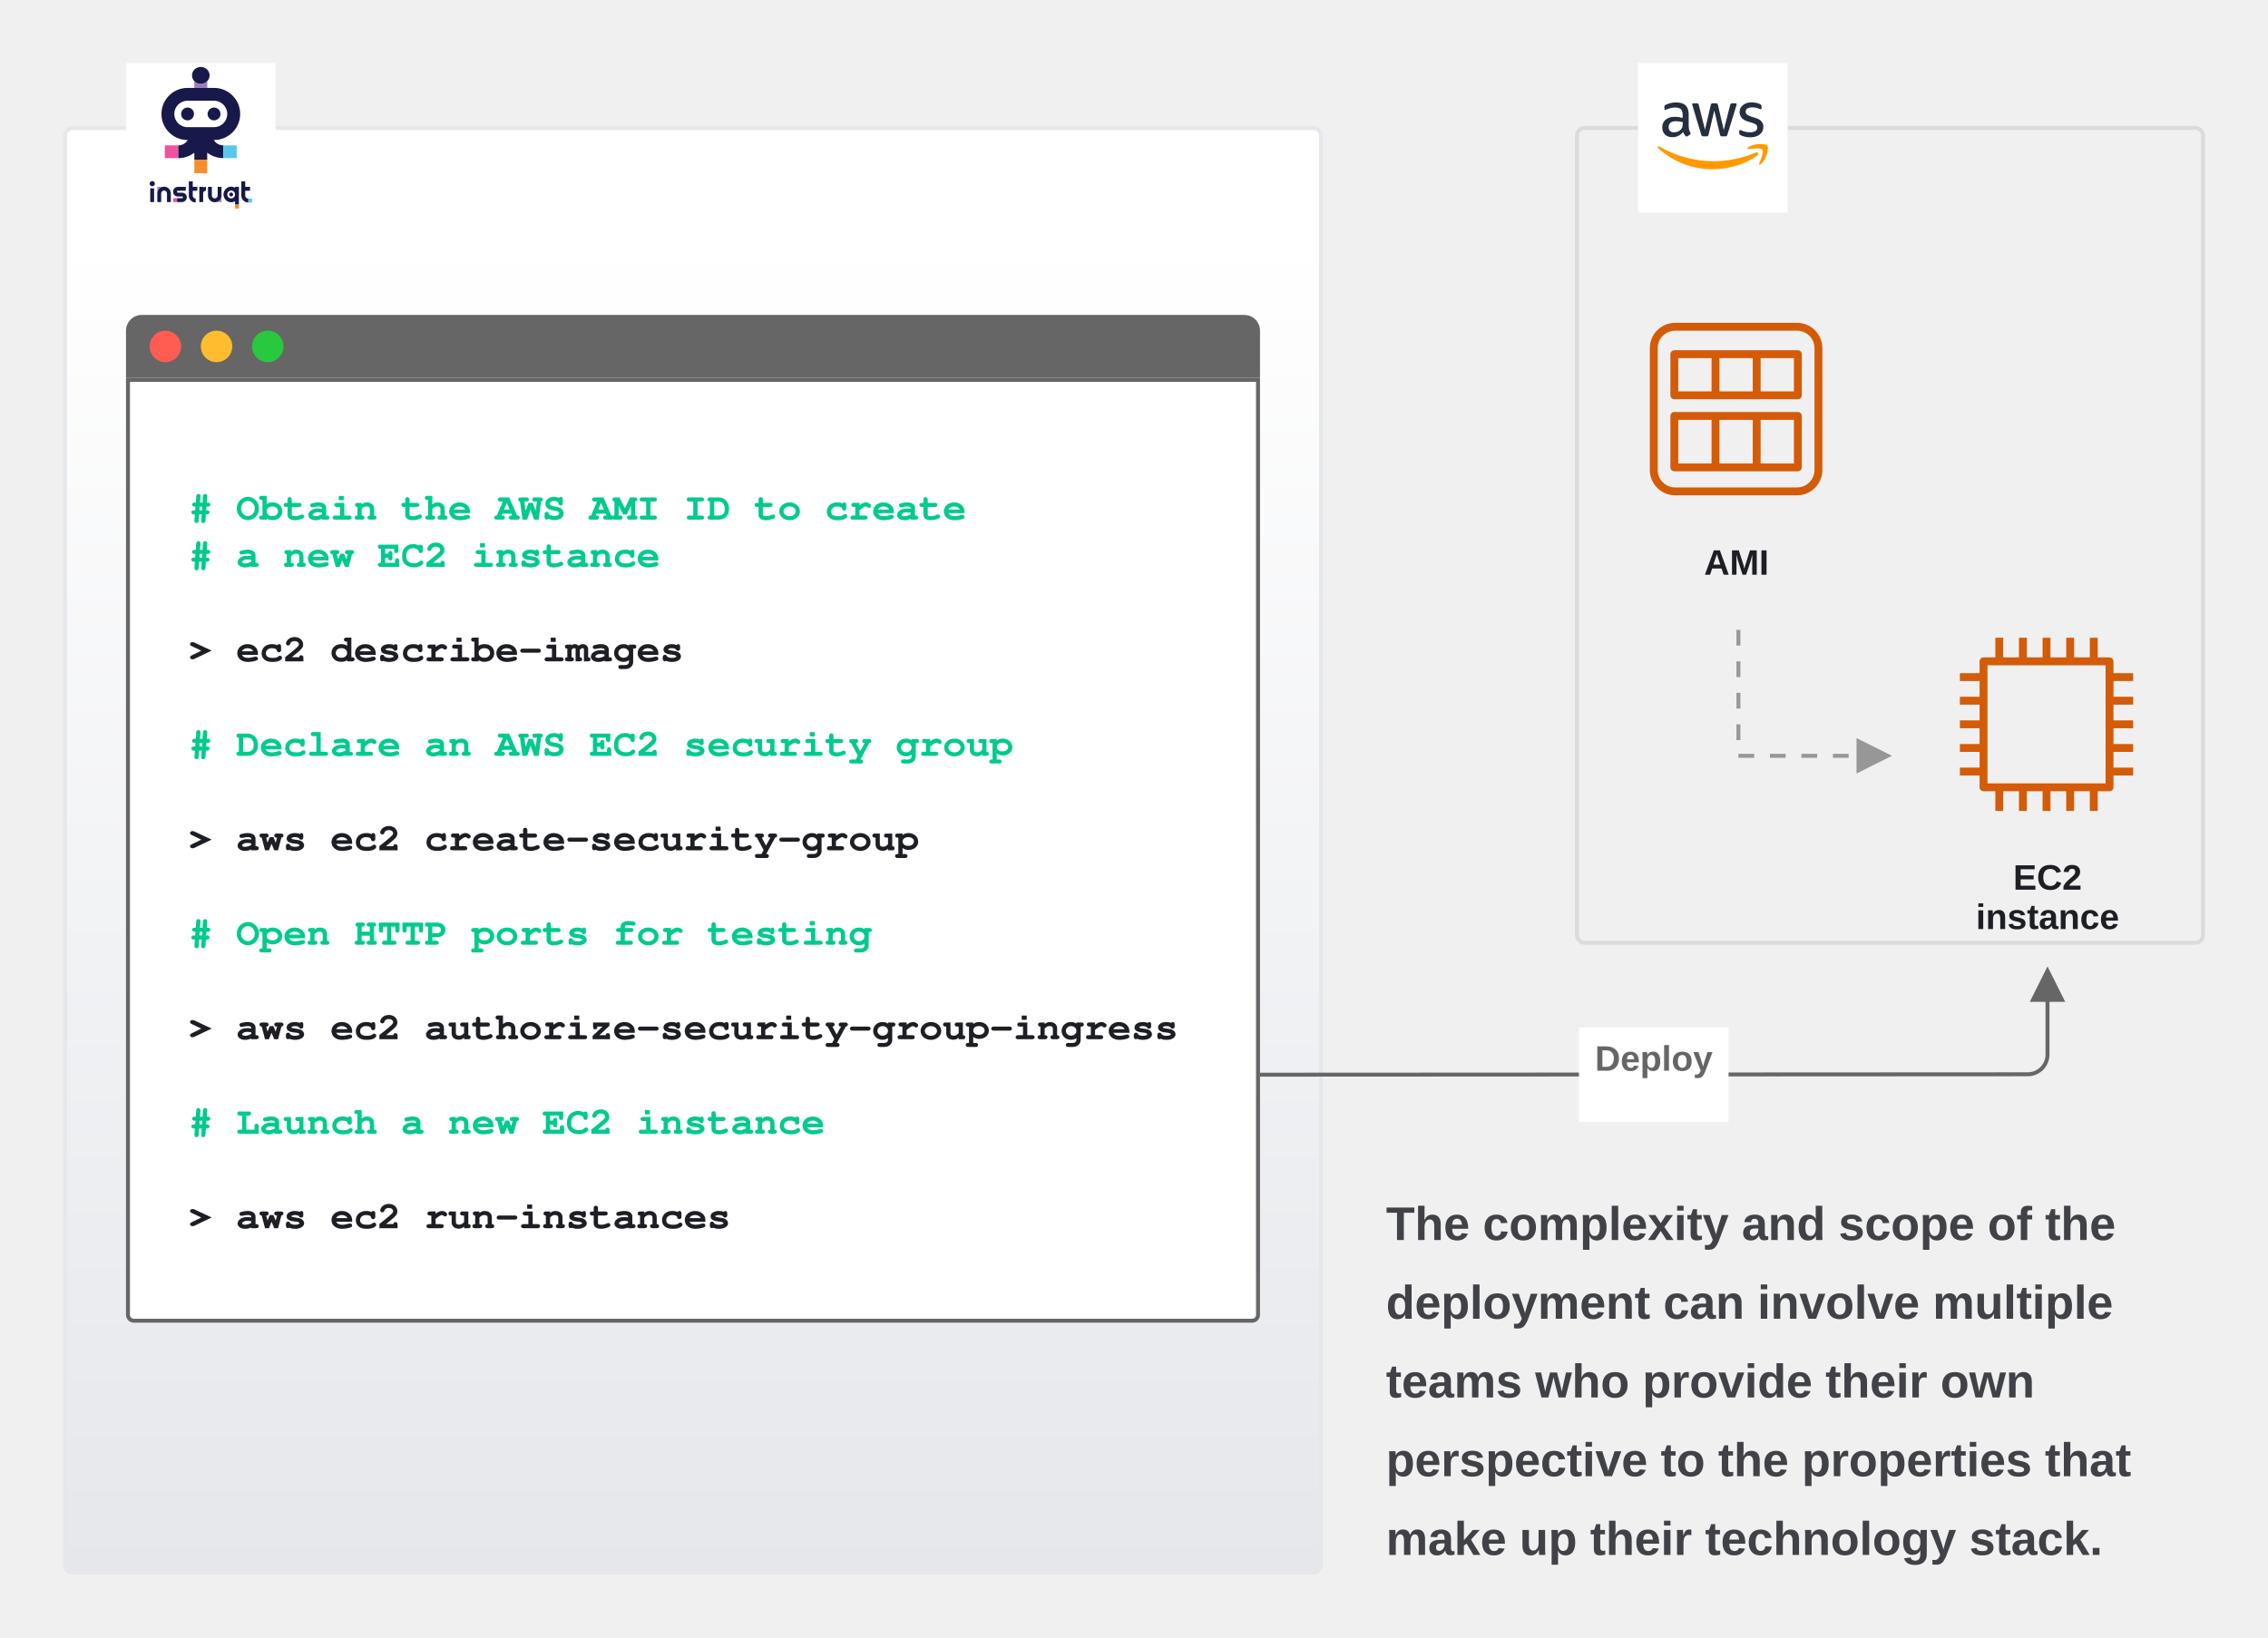
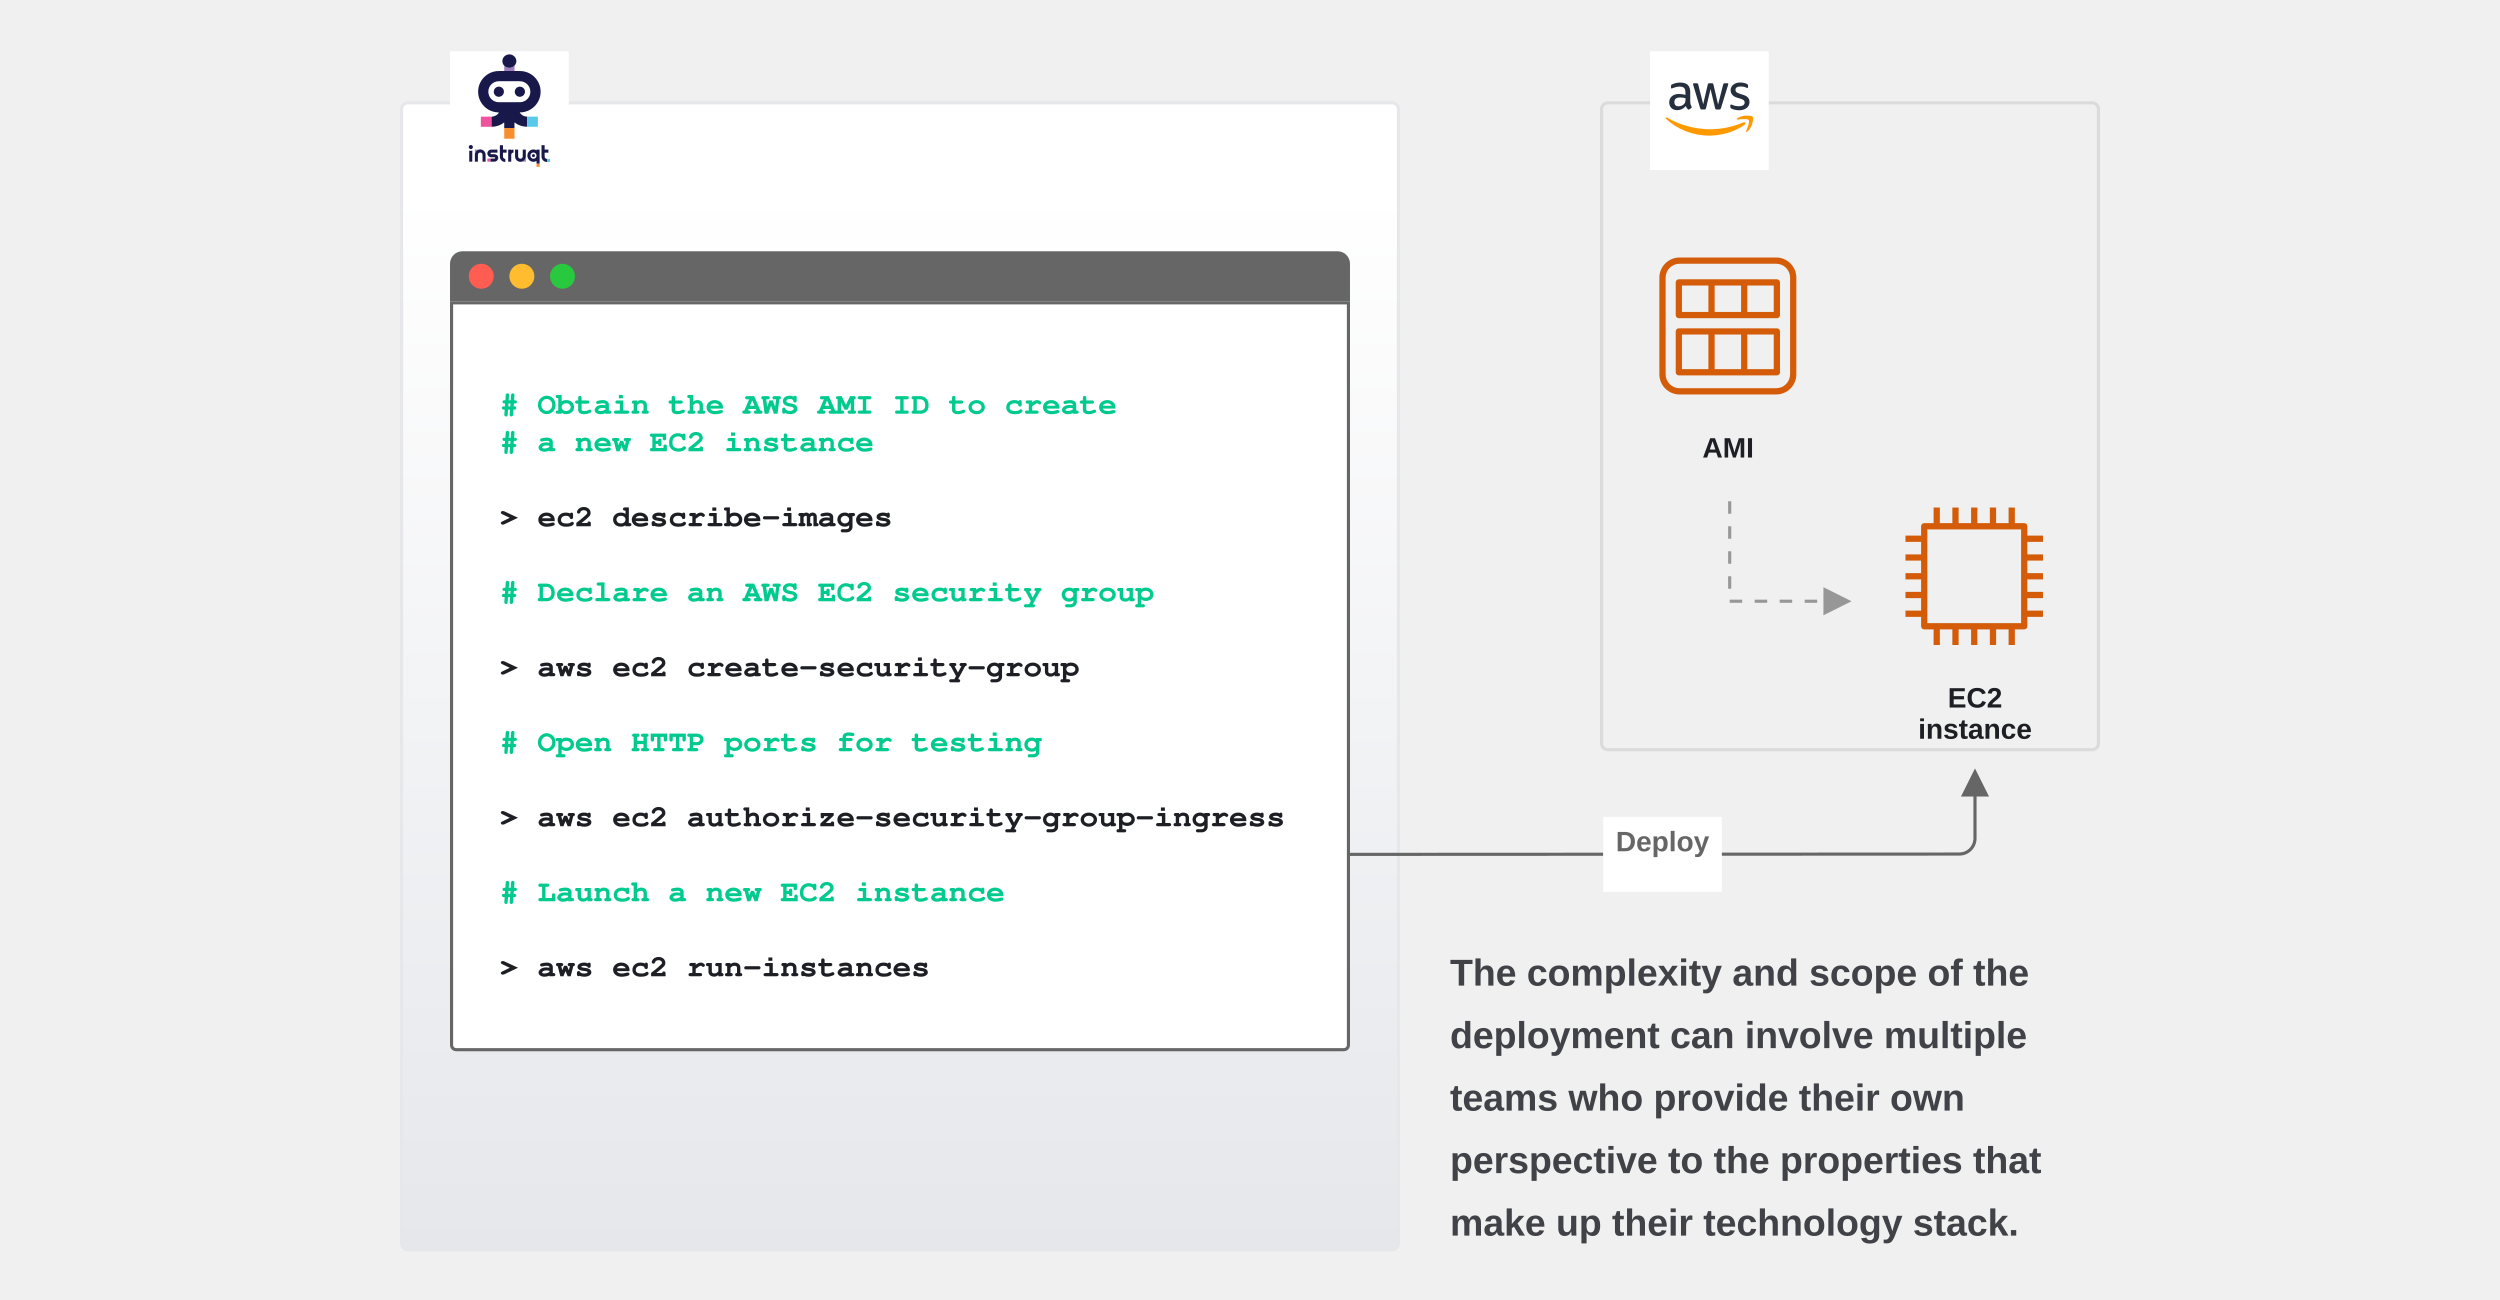
- <svg xmlns="http://www.w3.org/2000/svg" width="576px" height="416px" viewBox="0 0 576 416" version="1.1">
+ <svg xmlns="http://www.w3.org/2000/svg" width="800px" height="416px" viewBox="0 0 800 416" version="1.1">
  <defs>
    <linearGradient x1="50%" y1="7.618%" x2="50%" y2="100%" id="linearGradient-1">
      <stop stop-color="#FFFFFF" offset="0%" />
      <stop stop-color="#E5E7EB" offset="100%" />
    </linearGradient>
  </defs>
  <g id="aws_cli_deploy" stroke="none" stroke-width="1" fill="none" fill-rule="evenodd">
-     <rect id="Rectangle" stroke="#E5E7EB" fill="url(#linearGradient-1)" x="16.5" y="32.5" width="319" height="367" rx="2" />
-     <g id="AWS-Env" transform="translate(400, 15.6)">
+     <rect id="Rectangle" stroke="#E5E7EB" fill="url(#linearGradient-1)" x="128.5" y="32.9" width="319" height="367" rx="2" />
+     <g id="AWS-Env" transform="translate(512, 16)">
      <rect id="Rectangle" stroke="#DBDBDC" x="0.5" y="16.9" width="159" height="207" rx="2" />
      <g id="AWS" transform="translate(16.2, 0)">
        <rect id="Rectangle" fill="#FFFFFF" x="-0.2" y="0.4" width="38" height="38" />
        <g id="Group_3" transform="translate(4.8, 10.4)">
          <path d="M7.892,6.175 C7.892,6.524 7.929,6.807 7.993,7.016 C8.069,7.224 8.162,7.451 8.292,7.696 C8.338,7.771 8.357,7.848 8.357,7.913 C8.357,8.008 8.301,8.103 8.18,8.198 L7.594,8.595 C7.51,8.652 7.426,8.68 7.351,8.68 C7.259,8.68 7.165,8.632 7.072,8.547 C6.941,8.405 6.83,8.255 6.737,8.103 C6.644,7.943 6.55,7.763 6.448,7.546 C5.722,8.415 4.809,8.85 3.71,8.85 C2.928,8.85 2.304,8.623 1.848,8.168 C1.392,7.716 1.158,7.11 1.158,6.353 C1.158,5.551 1.438,4.897 2.006,4.405 C2.574,3.915 3.328,3.668 4.287,3.668 C4.605,3.668 4.93,3.696 5.275,3.744 C5.619,3.791 5.973,3.868 6.346,3.953 L6.346,3.262 C6.346,2.544 6.196,2.042 5.908,1.749 C5.61,1.456 5.107,1.314 4.39,1.314 C4.064,1.314 3.729,1.351 3.384,1.438 C3.039,1.523 2.704,1.626 2.379,1.758 C2.229,1.825 2.118,1.863 2.052,1.881 C1.988,1.9 1.941,1.91 1.904,1.91 C1.773,1.91 1.708,1.815 1.708,1.616 L1.708,1.154 C1.708,1.002 1.727,0.889 1.773,0.822 C1.82,0.756 1.904,0.69 2.034,0.624 C2.36,0.454 2.751,0.312 3.207,0.199 C3.664,0.075 4.147,0.019 4.66,0.019 C5.768,0.019 6.579,0.274 7.099,0.784 C7.612,1.296 7.872,2.07 7.872,3.111 L7.872,6.175 L7.892,6.175 Z M4.11,7.611 C4.418,7.611 4.735,7.554 5.07,7.441 C5.405,7.327 5.703,7.119 5.954,6.836 C6.104,6.657 6.215,6.458 6.271,6.231 C6.326,6.003 6.365,5.73 6.365,5.408 L6.365,5.011 C6.094,4.945 5.806,4.889 5.508,4.85 C5.209,4.812 4.92,4.794 4.632,4.794 C4.009,4.794 3.552,4.917 3.244,5.172 C2.938,5.427 2.788,5.786 2.788,6.26 C2.788,6.704 2.899,7.034 3.133,7.261 C3.357,7.498 3.682,7.611 4.11,7.611 Z M11.589,8.632 C11.42,8.632 11.309,8.604 11.235,8.538 C11.161,8.481 11.095,8.348 11.039,8.168 L8.85,0.861 C8.795,0.671 8.766,0.549 8.766,0.482 C8.766,0.332 8.842,0.245 8.99,0.245 L9.903,0.245 C10.08,0.245 10.201,0.274 10.266,0.34 C10.341,0.397 10.396,0.529 10.452,0.709 L12.017,6.969 L13.47,0.709 C13.517,0.52 13.572,0.397 13.647,0.34 C13.721,0.284 13.852,0.245 14.019,0.245 L14.763,0.245 C14.941,0.245 15.061,0.274 15.137,0.34 C15.211,0.397 15.276,0.529 15.314,0.709 L16.784,7.044 L18.396,0.709 C18.451,0.52 18.517,0.397 18.582,0.34 C18.657,0.284 18.778,0.245 18.945,0.245 L19.812,0.245 C19.96,0.245 20.044,0.322 20.044,0.482 C20.044,0.529 20.034,0.577 20.026,0.634 C20.016,0.69 19.997,0.766 19.96,0.869 L17.717,8.178 C17.66,8.368 17.595,8.49 17.52,8.547 C17.446,8.604 17.325,8.642 17.166,8.642 L16.366,8.642 C16.189,8.642 16.068,8.613 15.994,8.547 C15.918,8.481 15.854,8.358 15.816,8.168 L14.373,2.07 L12.939,8.16 C12.892,8.348 12.836,8.472 12.762,8.538 C12.687,8.604 12.557,8.632 12.389,8.632 L11.589,8.632 Z M23.555,8.887 C23.071,8.887 22.587,8.832 22.121,8.717 C21.656,8.604 21.292,8.481 21.05,8.34 C20.901,8.255 20.799,8.16 20.761,8.075 C20.724,7.99 20.706,7.895 20.706,7.81 L20.706,7.327 C20.706,7.129 20.78,7.034 20.92,7.034 C20.975,7.034 21.031,7.044 21.087,7.062 C21.144,7.082 21.227,7.119 21.319,7.157 C21.637,7.299 21.981,7.413 22.344,7.489 C22.717,7.564 23.08,7.601 23.453,7.601 C24.039,7.601 24.495,7.498 24.812,7.289 C25.128,7.082 25.297,6.779 25.297,6.392 C25.297,6.127 25.213,5.91 25.044,5.73 C24.877,5.551 24.561,5.389 24.104,5.238 L22.754,4.812 C22.075,4.595 21.572,4.273 21.264,3.848 C20.957,3.432 20.799,2.969 20.799,2.477 C20.799,2.08 20.883,1.73 21.05,1.428 C21.218,1.126 21.442,0.861 21.72,0.652 C22,0.435 22.316,0.274 22.688,0.16 C23.062,0.047 23.453,0 23.862,0 C24.067,0 24.281,0.01 24.486,0.038 C24.7,0.067 24.896,0.104 25.091,0.142 C25.278,0.189 25.455,0.237 25.622,0.293 C25.79,0.35 25.92,0.407 26.014,0.464 C26.144,0.539 26.237,0.614 26.292,0.699 C26.349,0.775 26.376,0.879 26.376,1.012 L26.376,1.456 C26.376,1.655 26.302,1.758 26.162,1.758 C26.088,1.758 25.967,1.721 25.809,1.645 C25.278,1.399 24.682,1.276 24.02,1.276 C23.49,1.276 23.071,1.361 22.782,1.541 C22.493,1.721 22.344,1.995 22.344,2.382 C22.344,2.647 22.437,2.874 22.624,3.054 C22.81,3.234 23.155,3.413 23.648,3.574 L24.97,4 C25.641,4.217 26.125,4.52 26.413,4.907 C26.703,5.294 26.842,5.739 26.842,6.231 C26.842,6.637 26.758,7.006 26.6,7.327 C26.432,7.649 26.209,7.933 25.92,8.16 C25.632,8.396 25.287,8.567 24.886,8.689 C24.468,8.822 24.03,8.887 23.555,8.887 Z" id="Vector_10" fill="#252F3E" fill-rule="nonzero" />
          <g id="Group_4" transform="translate(0, 10.59802)" fill="#FF9900">
            <path d="M25.315,2.884 C22.25,5.183 17.799,6.402 13.971,6.402 C8.608,6.402 3.774,4.387 0.125,1.041 C-0.165,0.776 0.096,0.417 0.44,0.624 C4.389,2.951 9.259,4.36 14.298,4.36 C17.696,4.36 21.431,3.641 24.867,2.167 C25.379,1.93 25.817,2.507 25.315,2.884 Z" id="Vector_11" />
            <path d="M26.59,1.41 C26.199,0.899 24.001,1.164 23.005,1.287 C22.708,1.325 22.661,1.06 22.93,0.861 C24.681,-0.387 27.558,-0.028 27.893,0.389 C28.23,0.814 27.801,3.735 26.162,5.135 C25.911,5.353 25.668,5.239 25.78,4.956 C26.152,4.02 26.982,1.91 26.59,1.41 Z" id="Vector_12" />
          </g>
        </g>
      </g>
    </g>
-     <g id="Instruqt-Logo" transform="translate(31.6, 15.6)">
+     <g id="Instruqt-Logo" transform="translate(143.6, 16)">
      <rect id="Rectangle" fill="#FFFFFF" x="0.4" y="0.4" width="38" height="38" />
      <g id="Group" transform="translate(9.4, 1.4)">
        <path d="M16.717,11.95 C16.717,10.096 15.21,8.592 13.351,8.592 L6.628,8.592 C4.769,8.592 3.262,10.096 3.262,11.95 C3.262,13.805 4.769,15.308 6.628,15.308 L13.349,15.308 C15.21,15.308 16.717,13.805 16.717,11.95 Z M8.146,12.58 C8.021,12.878 7.815,13.135 7.547,13.311 C7.278,13.486 6.958,13.589 6.638,13.589 C6.204,13.589 5.792,13.414 5.483,13.116 C5.174,12.808 5.008,12.396 5.008,11.963 C5.008,11.644 5.102,11.325 5.288,11.057 C5.464,10.789 5.722,10.584 6.02,10.459 C6.319,10.335 6.651,10.305 6.971,10.366 C7.29,10.428 7.58,10.582 7.807,10.81 C8.033,11.036 8.188,11.325 8.251,11.644 C8.302,11.95 8.271,12.28 8.146,12.58 Z M12.193,13.106 C11.884,12.797 11.719,12.385 11.719,11.953 C11.719,11.634 11.812,11.315 11.998,11.047 C12.174,10.778 12.432,10.573 12.731,10.449 C13.029,10.324 13.362,10.295 13.681,10.356 C14.001,10.417 14.291,10.571 14.517,10.799 C14.744,11.025 14.898,11.315 14.962,11.634 C15.025,11.953 14.994,12.282 14.869,12.582 C14.744,12.882 14.539,13.137 14.27,13.313 C14.001,13.488 13.681,13.591 13.362,13.591 C12.928,13.589 12.504,13.414 12.193,13.106 Z" id="Shape" />
        <path d="M11.647,3.598 C11.626,3.619 11.605,3.648 11.586,3.67 C11.378,3.866 11.13,4.02 10.864,4.132 C10.584,4.246 10.296,4.297 9.996,4.297 C9.697,4.297 9.397,4.246 9.117,4.132 C8.827,4.018 8.569,3.834 8.353,3.617 L8.353,5.327 L11.647,5.327 L11.647,3.598 Z" id="Path" fill="#A07DB8" fill-rule="nonzero" />
        <path d="M9.107,4.132 C9.386,4.246 9.685,4.297 9.985,4.297 C10.284,4.297 10.574,4.246 10.853,4.132 C11.122,4.018 11.359,3.864 11.575,3.67 C11.596,3.648 11.617,3.619 11.636,3.598 C11.812,3.412 11.945,3.207 12.049,2.979 C12.174,2.711 12.235,2.432 12.235,2.145 C12.235,1.855 12.174,1.579 12.049,1.321 C11.935,1.063 11.77,0.827 11.575,0.631 C11.367,0.434 11.13,0.28 10.862,0.176 C10.593,0.052 10.294,-0.009 9.994,0.001 C9.395,0.012 8.827,0.238 8.404,0.639 C8.196,0.835 8.042,1.072 7.93,1.33 C7.815,1.587 7.754,1.877 7.765,2.153 C7.765,2.443 7.815,2.73 7.93,2.987 C8.033,3.224 8.177,3.431 8.353,3.617 C8.561,3.834 8.817,4.01 9.107,4.132 Z" id="Path" fill="#18184A" fill-rule="nonzero" />
        <path d="M7.796,10.797 C7.57,10.571 7.28,10.417 6.96,10.354 C6.641,10.29 6.31,10.322 6.01,10.447 C5.709,10.571 5.453,10.776 5.277,11.044 C5.102,11.313 4.998,11.632 4.998,11.95 C4.998,12.383 5.174,12.795 5.472,13.104 C5.781,13.412 6.194,13.577 6.628,13.577 C6.948,13.577 7.267,13.484 7.536,13.298 C7.805,13.123 8.01,12.865 8.135,12.567 C8.26,12.269 8.29,11.938 8.228,11.619 C8.177,11.313 8.023,11.023 7.796,10.797 Z" id="Path" fill="#18184A" fill-rule="nonzero" />
        <path d="M14.869,12.58 C14.994,12.282 15.023,11.95 14.962,11.632 C14.901,11.313 14.746,11.023 14.517,10.797 C14.291,10.571 14.001,10.417 13.681,10.354 C13.362,10.29 13.031,10.322 12.731,10.447 C12.432,10.571 12.174,10.776 11.998,11.044 C11.823,11.313 11.719,11.632 11.719,11.95 C11.719,12.383 11.895,12.795 12.193,13.104 C12.502,13.412 12.915,13.577 13.349,13.577 C13.669,13.577 13.988,13.484 14.257,13.298 C14.539,13.135 14.744,12.878 14.869,12.58 Z" id="Path" fill="#18184A" fill-rule="nonzero" />
        <polygon id="Path" fill="#EF539E" fill-rule="nonzero" points="4.285 19.923 0.868 19.923 0.868 23.169 4.285 23.169 4.285 19.934" />
        <g transform="translate(0, 5.327439)">
          <path d="M16.717,6.623 C16.717,4.769 15.21,3.265 13.351,3.265 L6.628,3.265 C4.769,3.265 3.262,4.769 3.262,6.623 C3.262,8.477 4.769,9.981 6.628,9.981 L13.349,9.981 C15.21,9.981 16.717,8.477 16.717,6.623 Z" id="Path" />
          <path d="M20,6.623 C20,2.967 17.026,0 13.362,0 L11.647,0 L8.353,0 L6.638,0 C2.974,0 0,2.967 0,6.623 C0,10.279 2.974,13.246 6.628,13.246 L6.66,13.246 C6.535,13.483 6.37,13.7 6.164,13.884 C5.669,14.338 4.987,14.596 4.285,14.604 L4.285,17.848 C5.781,17.848 7.227,17.343 8.353,16.448 L8.353,18.241 L11.626,18.241 L11.626,16.437 C12.752,17.333 14.196,17.837 15.694,17.837 L15.694,14.596 C14.992,14.596 14.31,14.338 13.815,13.875 C13.607,13.689 13.442,13.474 13.319,13.238 L13.351,13.238 C17.015,13.248 20,10.281 20,6.623 Z M6.628,9.981 C4.769,9.981 3.262,8.477 3.262,6.623 C3.262,4.769 4.769,3.265 6.628,3.265 L13.349,3.265 C15.207,3.265 16.715,4.769 16.715,6.623 C16.715,8.477 15.207,9.981 13.349,9.981 L6.628,9.981 L6.628,9.981 Z" id="Shape" fill="#18184A" fill-rule="nonzero" />
        </g>
        <polygon id="Path" fill="#58C9E9" fill-rule="nonzero" points="15.705 19.934 15.705 23.169 19.122 23.169 19.122 19.923 15.705 19.923" />
        <polygon id="Path" fill="#F78F2E" fill-rule="nonzero" points="8.353 25.116 8.353 27 11.636 27 11.636 25.116 11.636 23.56 8.353 23.56" />
      </g>
      <g id="Group" transform="translate(6.4, 30.4)" fill-rule="nonzero">
        <rect id="Rectangle" fill="#F78F2E" x="21.698" y="5.956" width="1" height="1.044" />
        <path d="M17.279,5.214 L17.279,5.331 L18.26,5.331 L18.26,3.661 C18.26,4.118 18.077,4.555 17.757,4.878 C17.616,5.019 17.456,5.132 17.279,5.214 Z" id="Path" fill="#A07DB8" />
        <polygon id="Path" fill="#EF539E" points="6.968 4.344 5.952 4.344 5.952 5.329 6.968 5.329" />
        <rect id="Rectangle" fill="#58C9E9" x="25.03" y="4.45" width="1" height="1" />
        <path d="M2.931,1.582 L2.931,1.465 L1.95,1.465 L1.95,3.135 C1.95,2.678 2.134,2.241 2.454,1.918 C2.592,1.779 2.756,1.664 2.931,1.582 Z" id="Path" fill="#A07DB8" />
        <path d="M21.698,1.692 C21.406,1.519 21.069,1.415 20.707,1.415 C19.635,1.415 18.761,2.304 18.761,3.396 C18.761,4.487 19.635,5.377 20.707,5.377 C21.069,5.377 21.406,5.277 21.698,5.099 L21.698,5.95 L21.698,5.95 L22.672,5.95 L22.672,1.462 L21.698,1.462 L21.698,1.692 Z M20.707,4.403 C20.163,4.403 19.722,3.951 19.722,3.4 C19.722,2.847 20.166,2.398 20.707,2.398 C21.249,2.398 21.692,2.849 21.692,3.4 C21.692,3.951 21.251,4.403 20.707,4.403 Z" id="Shape" fill="#18184A" />
        <path d="M21.052,3.049 C20.984,2.979 20.897,2.931 20.803,2.912 C20.707,2.892 20.609,2.903 20.522,2.94 C20.432,2.979 20.355,3.04 20.304,3.122 C20.249,3.203 20.223,3.3 20.223,3.396 C20.223,3.526 20.274,3.654 20.364,3.747 C20.456,3.841 20.579,3.891 20.709,3.891 C20.805,3.891 20.899,3.862 20.978,3.808 C21.057,3.752 21.118,3.676 21.157,3.587 C21.195,3.496 21.204,3.396 21.185,3.3 C21.168,3.205 21.121,3.116 21.052,3.049 Z" id="Path" fill="#18184A" />
        <path d="M10.948,0.059 L9.955,0.059 L9.955,1.467 L9.955,2.458 L9.955,3.715 C9.955,4.173 10.14,4.607 10.467,4.932 C10.793,5.253 11.236,5.436 11.701,5.436 L11.701,4.448 C11.503,4.448 11.311,4.37 11.172,4.231 C11.031,4.092 10.953,3.904 10.953,3.71 L10.953,2.458 L12.112,2.458 L12.112,1.467 L10.953,1.467 L10.953,0.059 L10.948,0.059 L10.948,0.059 Z" id="Path" fill="#18184A" />
        <path d="M13.594,1.465 L12.619,1.465 L12.619,3.164 L12.619,5.327 L13.585,5.327 L13.594,5.327 L13.594,3.053 C13.617,2.901 13.685,2.756 13.798,2.645 C13.935,2.508 14.12,2.432 14.312,2.432 L14.312,1.465 C14.063,1.465 13.817,1.521 13.594,1.625 L13.594,1.465 L13.594,1.465 Z" id="Path" fill="#18184A" />
        <path d="M17.279,3.661 L17.279,3.661 C17.279,3.858 17.2,4.047 17.064,4.184 C16.925,4.322 16.738,4.4 16.542,4.4 C16.346,4.4 16.158,4.322 16.02,4.184 C15.881,4.045 15.804,3.856 15.804,3.661 L15.804,1.467 L14.824,1.467 L14.824,3.661 C14.824,4.118 15.007,4.555 15.327,4.878 C15.649,5.201 16.086,5.381 16.542,5.381 C16.8,5.381 17.051,5.323 17.279,5.214 C17.454,5.132 17.616,5.017 17.755,4.876 C18.077,4.552 18.258,4.114 18.258,3.658 L18.258,1.465 L17.277,1.465 L17.279,3.661 L17.279,3.661 Z" id="Path" fill="#18184A" />
        <path d="M1.104,1.79 C0.957,1.851 0.799,1.883 0.64,1.881 C0.482,1.881 0.324,1.851 0.177,1.79 L0.166,1.79 L0.158,1.79 L0.158,5.329 L1.132,5.329 L1.132,1.779 L1.115,1.788 L1.104,1.79 Z" id="Path" fill="#18184A" />
        <path d="M1.136,0.195 C1.076,0.135 1.002,0.087 0.923,0.056 C0.842,0.02 0.755,6.16714092e-15 0.665,6.16714092e-15 C0.488,0.002 0.32,0.072 0.192,0.193 C0.132,0.254 0.083,0.323 0.051,0.401 C0.019,0.482 0,0.564 0,0.651 C0,0.74 0.017,0.825 0.051,0.905 C0.119,1.063 0.245,1.187 0.405,1.254 C0.486,1.287 0.576,1.304 0.667,1.304 C0.759,1.304 0.844,1.287 0.925,1.254 C1.004,1.222 1.079,1.174 1.14,1.115 C1.2,1.055 1.249,0.985 1.281,0.907 C1.317,0.827 1.337,0.74 1.337,0.653 C1.337,0.566 1.317,0.482 1.281,0.404 C1.249,0.33 1.2,0.258 1.136,0.195 Z" id="Path" fill="#18184A" />
        <path d="M9.081,3.272 C8.966,3.17 8.836,3.09 8.691,3.036 C8.537,2.977 8.377,2.947 8.215,2.949 L7.19,2.949 C7.158,2.949 7.124,2.942 7.094,2.929 C7.064,2.918 7.037,2.899 7.015,2.877 C6.992,2.853 6.975,2.825 6.96,2.795 C6.947,2.764 6.941,2.732 6.941,2.697 C6.941,2.634 6.968,2.569 7.013,2.524 C7.06,2.476 7.122,2.452 7.188,2.452 L9.185,2.452 L9.185,1.465 L7.188,1.465 C6.862,1.465 6.548,1.595 6.314,1.823 C6.203,1.936 6.112,2.066 6.05,2.213 C5.924,2.521 5.924,2.866 6.05,3.175 C6.112,3.322 6.203,3.454 6.314,3.567 C6.425,3.68 6.559,3.769 6.704,3.83 C6.858,3.897 7.02,3.927 7.184,3.927 L8.209,3.927 C8.269,3.925 8.328,3.936 8.384,3.96 C8.407,3.973 8.426,3.993 8.441,4.019 C8.454,4.042 8.461,4.071 8.454,4.099 C8.454,4.129 8.446,4.162 8.433,4.19 C8.42,4.218 8.401,4.246 8.377,4.268 C8.356,4.292 8.328,4.309 8.299,4.325 C8.269,4.338 8.237,4.344 8.203,4.344 L6.964,4.344 L6.964,5.327 L8.203,5.327 C8.369,5.329 8.533,5.299 8.684,5.238 C8.829,5.175 8.962,5.086 9.075,4.976 C9.185,4.863 9.277,4.728 9.339,4.585 C9.405,4.433 9.437,4.268 9.437,4.103 C9.439,3.947 9.407,3.793 9.347,3.65 C9.288,3.509 9.194,3.376 9.081,3.272 Z" id="Path" fill="#18184A" />
        <path d="M24.501,4.231 C24.361,4.092 24.282,3.904 24.282,3.71 L24.282,2.458 L25.493,2.458 L25.493,1.467 L24.282,1.467 L24.282,0.059 L23.289,0.059 L23.289,1.467 L23.289,2.458 L23.289,3.715 C23.289,4.173 23.474,4.607 23.8,4.932 C24.126,5.253 24.57,5.436 25.034,5.436 L25.034,4.448 C24.832,4.446 24.64,4.37 24.501,4.231 Z" id="Path" fill="#18184A" />
        <path d="M3.669,1.413 C3.411,1.413 3.159,1.471 2.931,1.58 C2.756,1.662 2.594,1.777 2.456,1.918 C2.134,2.241 1.953,2.68 1.953,3.135 L1.953,5.329 L2.933,5.329 L2.933,3.135 C2.933,2.938 3.012,2.749 3.148,2.613 C3.287,2.474 3.475,2.396 3.671,2.396 C3.867,2.396 4.054,2.474 4.193,2.613 C4.332,2.751 4.408,2.94 4.408,3.135 L4.408,5.329 L5.389,5.329 L5.389,3.135 C5.389,2.678 5.206,2.241 4.886,1.918 C4.562,1.595 4.125,1.415 3.669,1.413 Z" id="Path" fill="#18184A" />
      </g>
    </g>
-     <g id="Terminal" transform="translate(32, 80)">
+     <g id="Terminal" transform="translate(144, 80.4)">
      <path d="M287.5,16.5 L287.5,254 C287.5,254.414 287.332,254.789 287.061,255.061 C286.789,255.332 286.414,255.5 286,255.5 L286,255.5 L2,255.5 C1.586,255.5 1.211,255.332 0.939,255.061 C0.668,254.789 0.5,254.414 0.5,254 L0.5,254 L0.5,16.5 L287.5,16.5 Z" id="Rectangle" stroke="#666666" fill="#FFFFFF" />
      <path d="M4,0 L284,0 C286.209,-4.05812251e-16 288,1.791 288,4 L288,16 L288,16 L0,16 L0,4 C-2.705415e-16,1.791 1.791,4.05812251e-16 4,0 Z" id="Rectangle" fill="#666666" />
      <circle id="Oval" fill="#FF5D52" cx="10" cy="8" r="4" />
      <circle id="Oval" fill="#FEBC2E" cx="23" cy="8" r="4" />
      <circle id="Oval" fill="#28C83F" cx="36" cy="8" r="4" />
      <text id="#-Obtain-the-AWS-AMI" font-family="Courier-Bold, Courier" font-size="10" font-weight="bold" letter-spacing="-0.02">
        <tspan x="16" y="52" fill="#00CA8E"># Obtain the AWS AMI ID to create </tspan>
        <tspan x="16" y="64" fill="#00CA8E"># a new EC2 instance</tspan>
        <tspan x="135.62" y="64" fill="#1D1F25" />
        <tspan x="16" y="76" fill="#1D1F25" />
        <tspan x="16" y="88" fill="#1D1F25">&gt; ec2 describe-images</tspan>
        <tspan x="16" y="100" fill="#1D1F25" />
        <tspan x="16" y="112" fill="#00CA8E"># Declare an AWS EC2 security group</tspan>
        <tspan x="225.334" y="112" fill="#1D1F25" />
        <tspan x="16" y="124" fill="#1D1F25" />
        <tspan x="16" y="136" fill="#1D1F25">&gt; aws ec2 create-security-group</tspan>
        <tspan x="16" y="148" fill="#1D1F25" />
        <tspan x="16" y="160" fill="#00CA8E"># Open HTTP ports for testing</tspan>
        <tspan x="189.448" y="160" fill="#1D1F25" />
        <tspan x="16" y="172" fill="#1D1F25" />
        <tspan x="16" y="184" fill="#1D1F25">&gt; aws ec2 authorize-security-group-ingress</tspan>
        <tspan x="16" y="196" fill="#1D1F25" />
        <tspan x="16" y="208" fill="#00CA8E"># Launch a new EC2 instance</tspan>
        <tspan x="177.486" y="208" fill="#1D1F25" />
        <tspan x="16" y="220" fill="#1D1F25" />
        <tspan x="16" y="232" fill="#1D1F25">&gt; aws ec2 run-instances</tspan>
      </text>
    </g>
    <text id="AMI" font-family="Arial-BoldMT, Arial" font-size="9" font-weight="bold" letter-spacing="-0.018" fill="#1D1F25">
-       <tspan x="432.778" y="146">AMI</tspan>
+       <tspan x="544.778" y="146.4">AMI</tspan>
    </text>
    <text id="EC2-instance" font-family="Arial-BoldMT, Arial" font-size="9" font-weight="bold" letter-spacing="-0.018" fill="#1D1F25">
-       <tspan x="511.273" y="226">EC2 </tspan>
-       <tspan x="501.815" y="236">instance</tspan>
+       <tspan x="623.273" y="226.4">EC2 </tspan>
+       <tspan x="613.815" y="236.4">instance</tspan>
    </text>
-     <g id="Amazon-Containers-AMI_Resource-Icon_light-bg" transform="translate(417, 80)" fill="#D45B07">
+     <g id="Amazon-Containers-AMI_Resource-Icon_light-bg" transform="translate(529, 80.4)" fill="#D45B07">
      <path d="M30.143,37.727 L38.599,37.727 L38.599,26.656 L30.143,26.656 L30.143,37.727 Z M9.229,37.727 L17.686,37.727 L17.686,26.656 L9.229,26.656 L9.229,37.727 Z M19.686,37.727 L28.143,37.727 L28.143,26.656 L19.686,26.656 L19.686,37.727 Z M39.599,24.656 L8.229,24.656 C7.676,24.656 7.229,25.104 7.229,25.656 L7.229,38.727 C7.229,39.279 7.676,39.727 8.229,39.727 L39.599,39.727 C40.151,39.727 40.599,39.279 40.599,38.727 L40.599,25.656 C40.599,25.104 40.151,24.656 39.599,24.656 L39.599,24.656 Z M30.143,19.428 L38.599,19.428 L38.599,10.971 L30.143,10.971 L30.143,19.428 Z M9.229,19.428 L17.686,19.428 L17.686,10.971 L9.229,10.971 L9.229,19.428 Z M19.686,19.428 L28.143,19.428 L28.143,10.971 L19.686,10.971 L19.686,19.428 Z M39.599,8.971 L8.229,8.971 C7.676,8.971 7.229,9.419 7.229,9.971 L7.229,20.428 C7.229,20.98 7.676,21.428 8.229,21.428 L39.599,21.428 C40.151,21.428 40.599,20.98 40.599,20.428 L40.599,9.971 C40.599,9.419 40.151,8.971 39.599,8.971 L39.599,8.971 Z M43.827,39.379 C43.827,41.832 41.832,43.827 39.38,43.827 L8.448,43.827 C5.995,43.827 4,41.832 4,39.379 L4,8.448 C4,5.995 5.995,4 8.448,4 L39.38,4 C41.832,4 43.827,5.995 43.827,8.448 L43.827,39.379 Z M39.38,2 L8.448,2 C4.893,2 2,4.892 2,8.448 L2,39.379 C2,42.934 4.893,45.827 8.448,45.827 L39.38,45.827 C42.935,45.827 45.827,42.934 45.827,39.379 L45.827,8.448 C45.827,4.892 42.935,2 39.38,2 L39.38,2 Z" />
    </g>
-     <path id="Path-5" d="M520,245.5 L524.5,254.5 L520.5,254.5 L520.5,267.896 C520.497,270.858 518.155,273.273 515.221,273.394 L515,273.398 L320,273.5 L320,272.5 L514.999,272.398 C517.413,272.395 519.382,270.493 519.495,268.108 L519.5,267.896 L519.5,254.5 L515.5,254.5 L520,245.5 Z" fill="#666666" fill-rule="nonzero" />
-     <g id="Label" transform="translate(401, 261)">
+     <path id="Path-5" d="M632,245.9 L636.5,254.9 L632.5,254.9 L632.5,268.296 C632.497,271.258 630.155,273.673 627.221,273.794 L627,273.798 L432,273.9 L432,272.9 L626.999,272.798 C629.413,272.795 631.382,270.893 631.495,268.508 L631.5,268.296 L631.5,254.9 L627.5,254.9 L632,245.9 Z" fill="#666666" fill-rule="nonzero" />
+     <g id="Label" transform="translate(513, 261.4)">
      <rect id="Rectangle" fill="#FFFFFF" x="0" y="0" width="38" height="24" />
      <text id="Deploy" font-family="Arial-BoldMT, Arial" font-size="9" font-weight="bold" letter-spacing="-0.018" fill="#666666">
        <tspan x="4.051" y="11">Deploy</tspan>
      </text>
    </g>
    <text id="The-complexity-and-s" font-family="Arial-BoldMT, Arial" font-size="12" font-weight="bold" line-spacing="20" letter-spacing="-0.024" fill="#404247">
-       <tspan x="352" y="315">The complexity and scope of the </tspan>
-       <tspan x="352" y="335">deployment can involve multiple </tspan>
-       <tspan x="352" y="355">teams who provide their own </tspan>
-       <tspan x="352" y="375">perspective to the properties that </tspan>
-       <tspan x="352" y="395">make up their technology stack.</tspan>
+       <tspan x="464" y="315.4">The complexity and scope of the </tspan>
+       <tspan x="464" y="335.4">deployment can involve multiple </tspan>
+       <tspan x="464" y="355.4">teams who provide their own </tspan>
+       <tspan x="464" y="375.4">perspective to the properties that </tspan>
+       <tspan x="464" y="395.4">make up their technology stack.</tspan>
    </text>
-     <g id="Amazon-EC2-Instance_Resource-Icon_light-bg" transform="translate(495.7526, 160)" fill="#D45B07">
+     <g id="Amazon-EC2-Instance_Resource-Icon_light-bg" transform="translate(607.7526, 160.4)" fill="#D45B07">
      <path d="M9,39 L39,39 L39,9 L9,9 L9,39 Z M46,13 L46,11 L41,11 L41,8 C41,7.448 40.552,7 40,7 L37,7 L37,2 L35,2 L35,7 L31,7 L31,2 L29,2 L29,7 L25,7 L25,2 L23,2 L23,7 L19,7 L19,2 L17,2 L17,7 L13,7 L13,2 L11,2 L11,7 L8,7 C7.447,7 7,7.448 7,8 L7,11 L2,11 L2,13 L7,13 L7,17 L2,17 L2,19 L7,19 L7,23 L2,23 L2,25 L7,25 L7,29 L2,29 L2,31 L7,31 L7,35 L2,35 L2,37 L7,37 L7,40 C7,40.553 7.447,41 8,41 L11,41 L11,46 L13,46 L13,41 L17,41 L17,46 L19,46 L19,41 L23,41 L23,46 L25,46 L25,41 L29,41 L29,46 L31,46 L31,41 L35,41 L35,46 L37,46 L37,41 L40,41 C40.552,41 41,40.553 41,40 L41,37 L46,37 L46,35 L41,35 L41,31 L46,31 L46,29 L41,29 L41,25 L46,25 L46,23 L41,23 L41,19 L46,19 L46,17 L41,17 L41,13 L46,13 Z" />
    </g>
-     <path id="Path-8" d="M471.5,187.5 L480.5,192 L471.5,196.5 L471.5,187.5 Z M445.5,191.5 L445.5,192.5 L441.5,192.5 L441.5,191.5 L445.5,191.5 Z M453.5,191.5 L453.5,192.5 L449.5,192.5 L449.5,191.5 L453.5,191.5 Z M461.5,191.5 L461.5,192.5 L457.5,192.5 L457.5,191.5 L461.5,191.5 Z M469.5,191.5 L469.5,192.5 L465.5,192.5 L465.5,191.5 L469.5,191.5 Z M442,184 L442,188 L441,188 L441,184 L442,184 Z M442,176 L442,180 L441,180 L441,176 L442,176 Z M442,168 L442,172 L441,172 L441,168 L442,168 Z M442,160 L442,164 L441,164 L441,160 L442,160 Z" fill="#979797" fill-rule="nonzero" />
+     <path id="Path-8" d="M583.5,187.9 L592.5,192.4 L583.5,196.9 L583.5,187.9 Z M557.5,191.9 L557.5,192.9 L553.5,192.9 L553.5,191.9 L557.5,191.9 Z M565.5,191.9 L565.5,192.9 L561.5,192.9 L561.5,191.9 L565.5,191.9 Z M573.5,191.9 L573.5,192.9 L569.5,192.9 L569.5,191.9 L573.5,191.9 Z M581.5,191.9 L581.5,192.9 L577.5,192.9 L577.5,191.9 L581.5,191.9 Z M554,184.4 L554,188.4 L553,188.4 L553,184.4 L554,184.4 Z M554,176.4 L554,180.4 L553,180.4 L553,176.4 L554,176.4 Z M554,168.4 L554,172.4 L553,172.4 L553,168.4 L554,168.4 Z M554,160.4 L554,164.4 L553,164.4 L553,160.4 L554,160.4 Z" fill="#979797" fill-rule="nonzero" />
  </g>
</svg>
